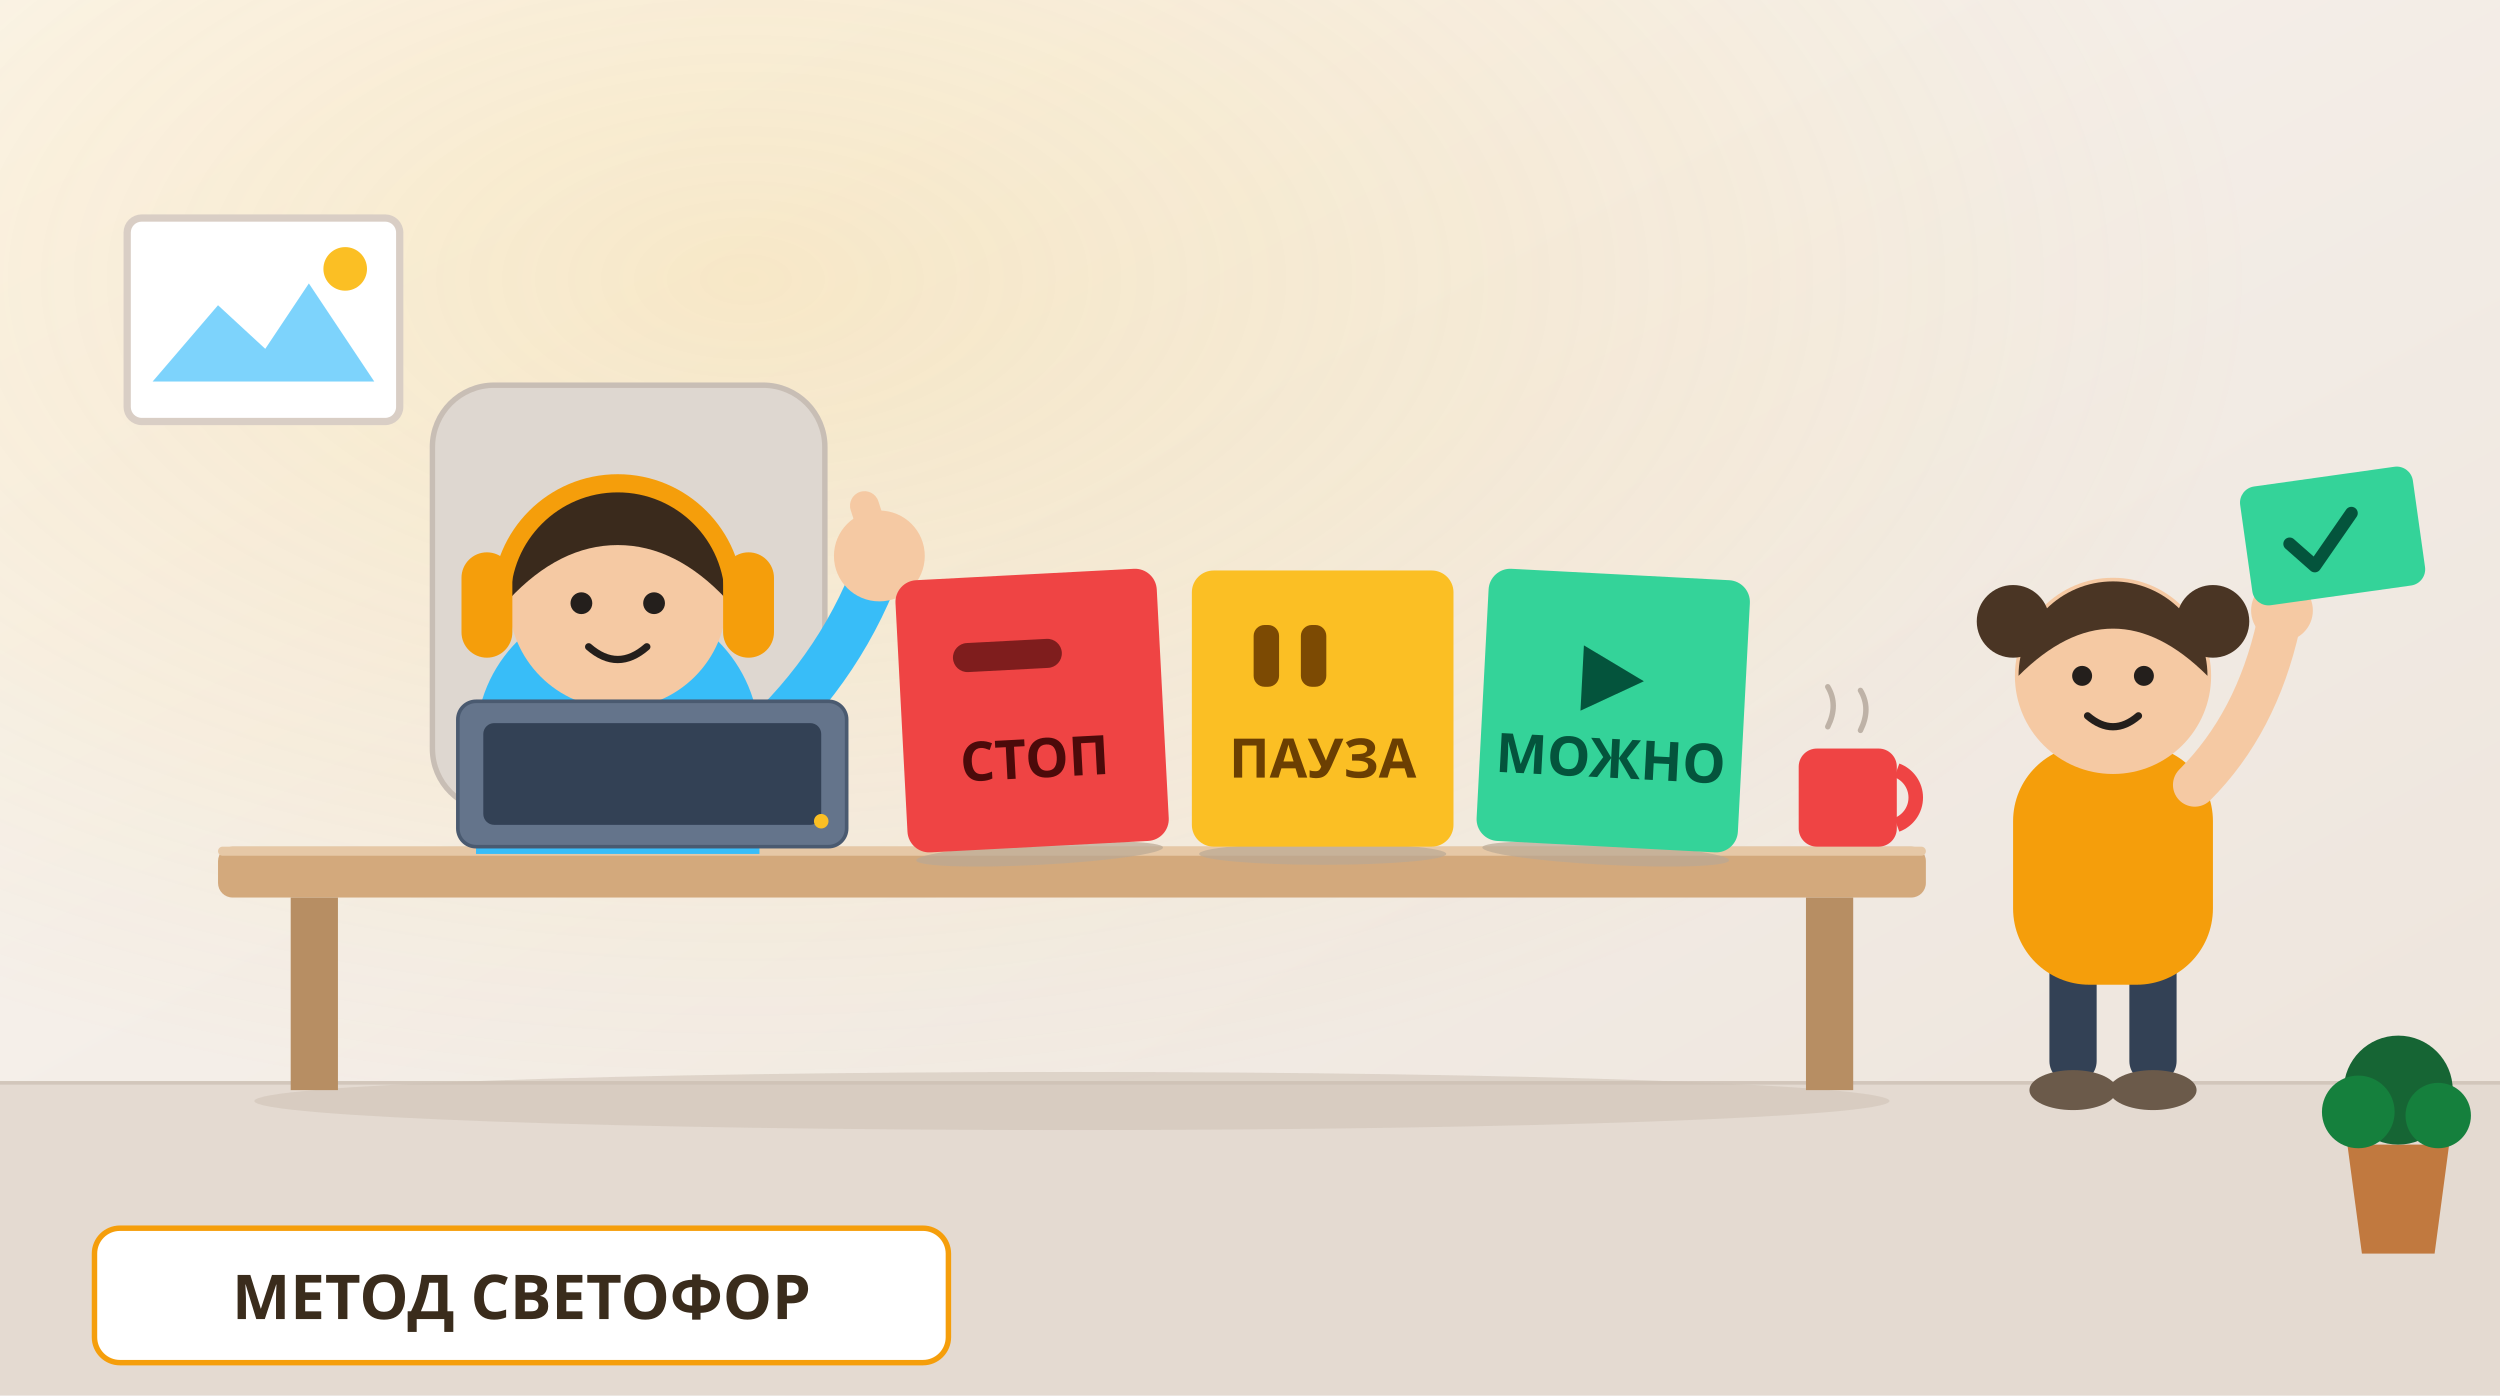
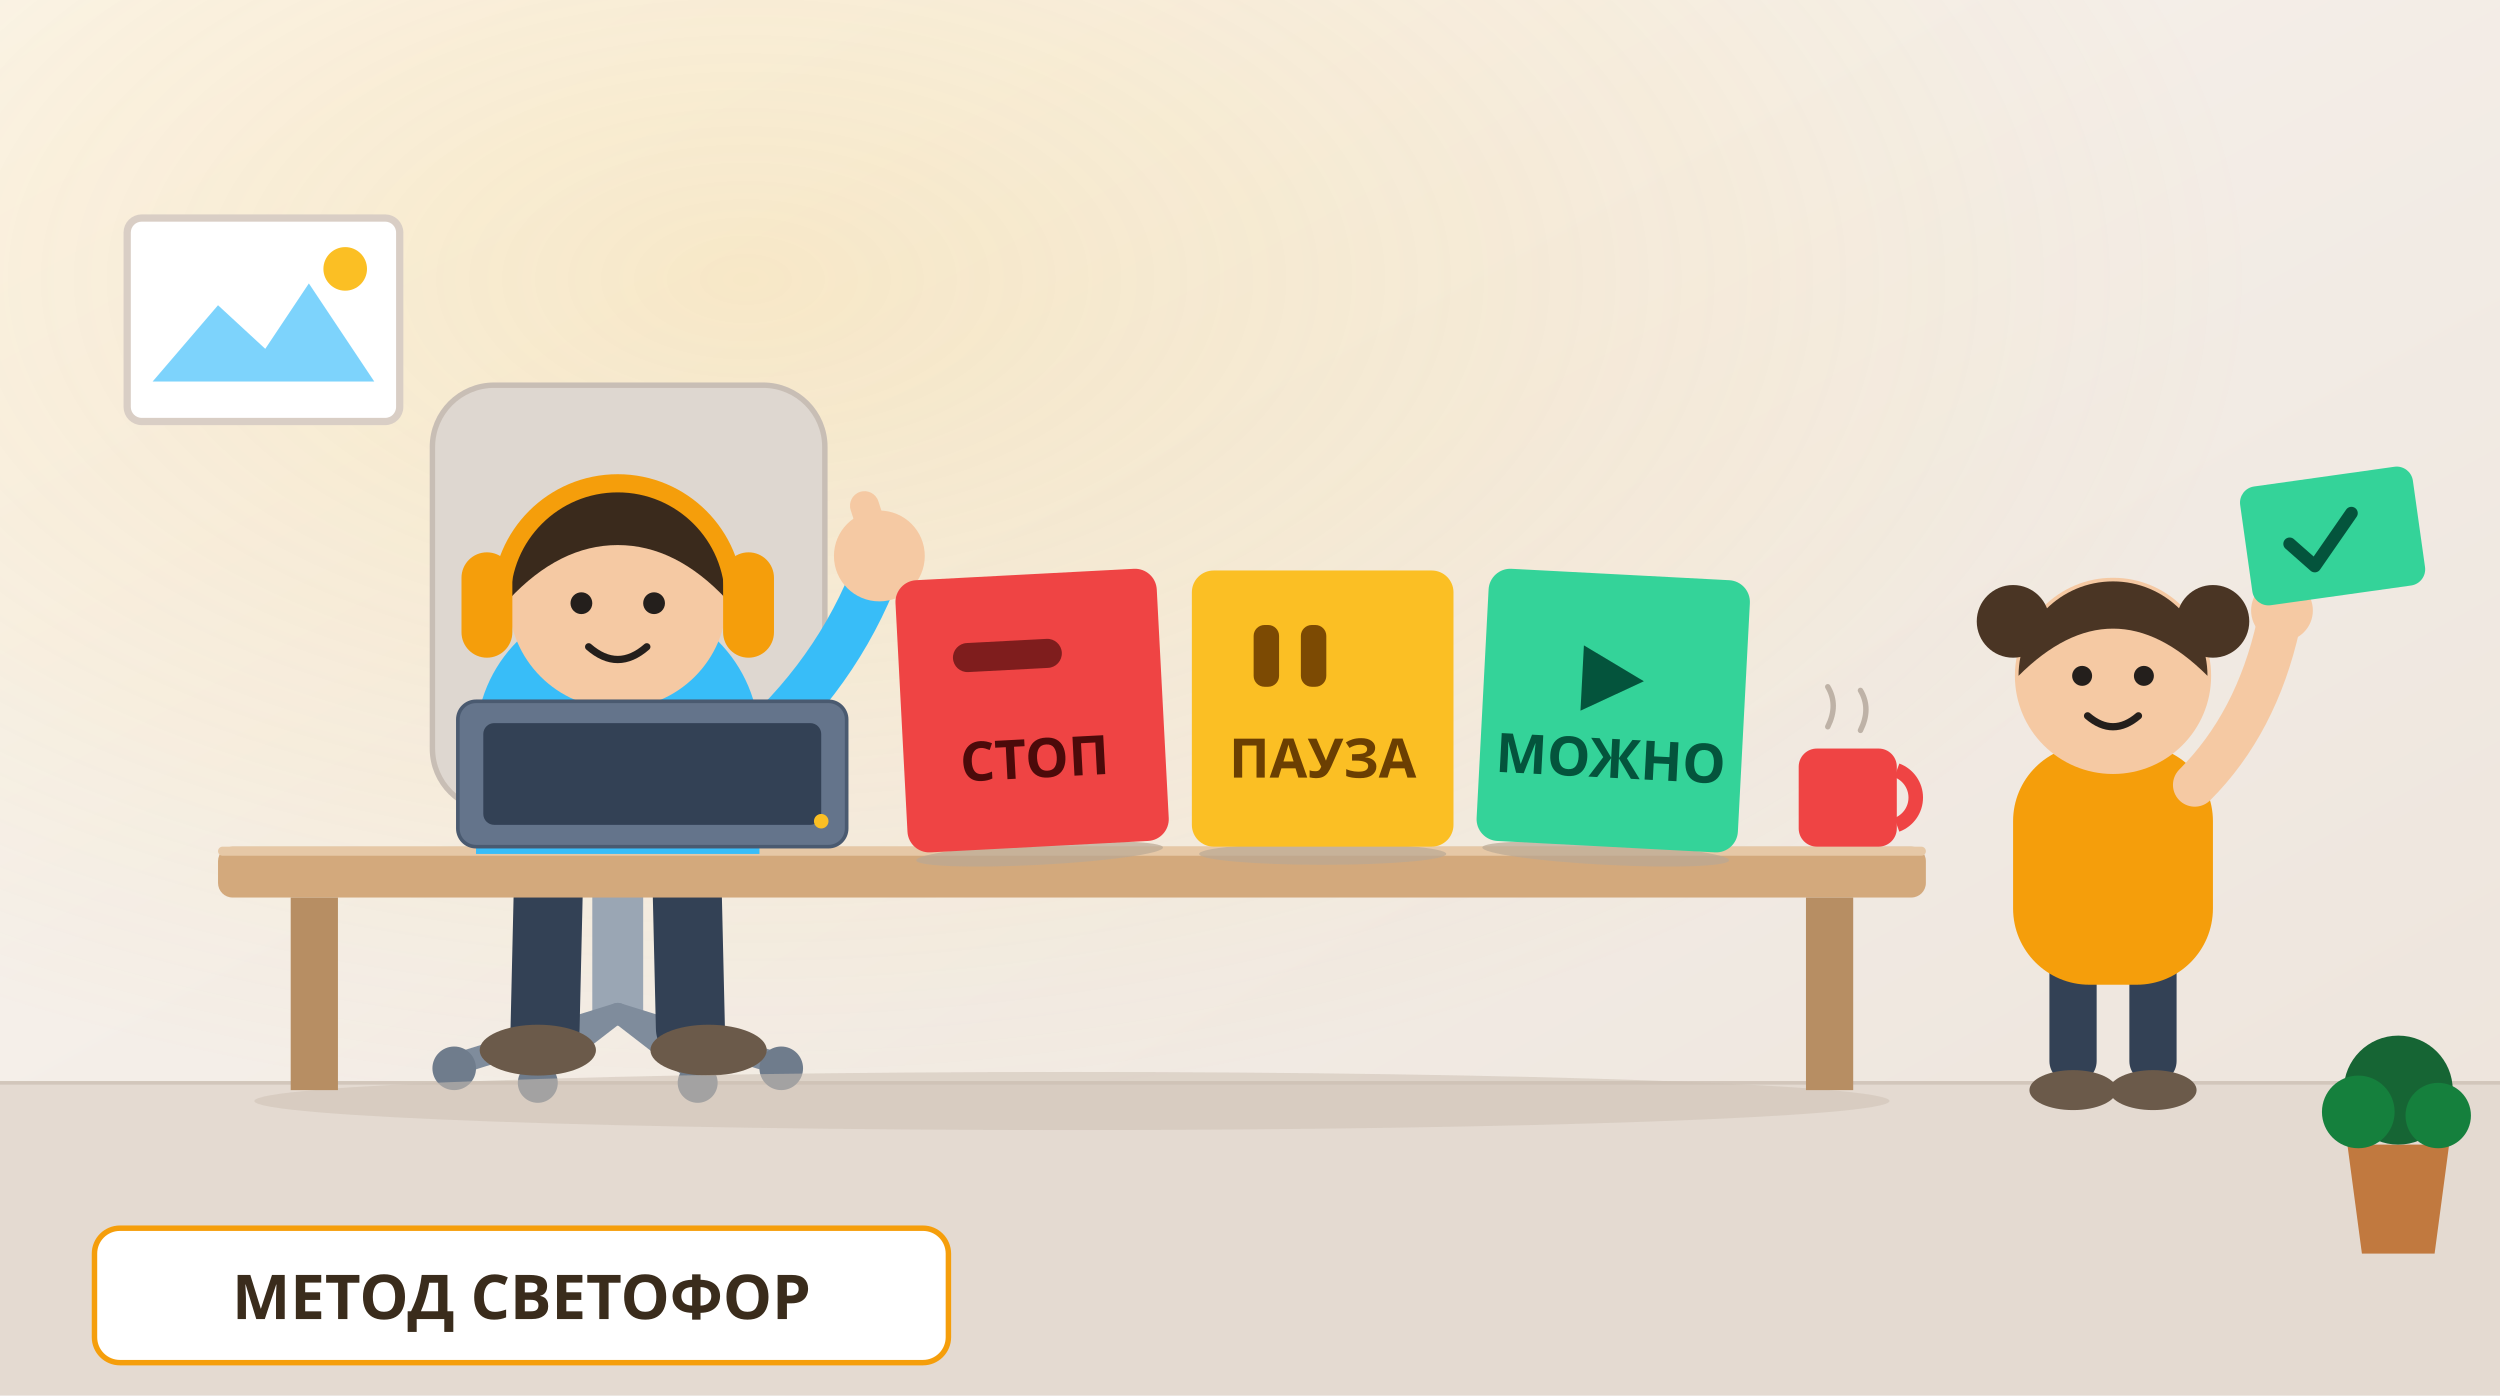
<svg xmlns="http://www.w3.org/2000/svg" viewBox="0 0 1376 768" width="1376" height="768">
  <defs>
    <linearGradient id="bgTrafficL" x1="0%" y1="0%" x2="100%" y2="100%">
      <stop offset="0%" stop-color="#faf6f2" />
      <stop offset="100%" stop-color="#ece3da" />
    </linearGradient>
    <radialGradient id="warmTrafficL" cx="30%" cy="20%" r="60%">
      <stop offset="0%" stop-color="#fbbf24" stop-opacity="0.18" />
      <stop offset="100%" stop-color="#fbbf24" stop-opacity="0" />
    </radialGradient>
  </defs>
  <rect width="1376" height="768" fill="url(#bgTrafficL)" />
  <rect width="1376" height="768" fill="url(#warmTrafficL)" />
  <rect x="0" y="596" width="1376" height="172" fill="#e4dad1" />
  <line x1="0" y1="596" x2="1376" y2="596" stroke="#d2c6bb" stroke-width="2" />
  <rect x="70" y="120" width="150" height="112" rx="8" fill="#ffffff" stroke="#d9cec5" stroke-width="4" />
  <path d="M84 210 L120 168 L146 192 L170 156 L206 210 Z" fill="#7dd3fc" />
  <circle cx="190" cy="148" r="12" fill="#fbbf24" />
+   <g>
+     <rect x="326" y="470" width="28" height="88" fill="#9aa6b4" />
+     <line x1="340" y1="558" x2="250" y2="586" stroke="#7f8c9c" stroke-width="12" stroke-linecap="round" />
+     <line x1="340" y1="558" x2="430" y2="586" stroke="#7f8c9c" stroke-width="12" stroke-linecap="round" />
+     <line x1="340" y1="558" x2="296" y2="592" stroke="#7f8c9c" stroke-width="10" stroke-linecap="round" />
+     <line x1="340" y1="558" x2="384" y2="592" stroke="#7f8c9c" stroke-width="10" stroke-linecap="round" />
+     <circle cx="250" cy="588" r="12" fill="#6f7c8c" />
+     <circle cx="430" cy="588" r="12" fill="#6f7c8c" />
+     <circle cx="296" cy="596" r="11" fill="#6f7c8c" />
+     <circle cx="384" cy="596" r="11" fill="#6f7c8c" />
+     <path d="M302 480 L300 566" fill="none" stroke="#334155" stroke-width="38" stroke-linecap="round" />
+     <path d="M378 480 L380 566" fill="none" stroke="#334155" stroke-width="38" stroke-linecap="round" />
+     <ellipse cx="296" cy="578" rx="32" ry="14" fill="#6b5a4a" />
+     <ellipse cx="390" cy="578" rx="32" ry="14" fill="#6b5a4a" />
+   </g>
  <ellipse cx="590" cy="606" rx="450" ry="16" fill="#cdc0b5" fill-opacity="0.55" />
  <rect x="120" y="466" width="940" height="28" rx="8" fill="#d3a97c" />
  <rect x="120" y="466" width="940" height="5" rx="2.5" fill="#e6c8a6" />
  <rect x="160" y="494" width="26" height="106" fill="#b78e63" />
  <rect x="994" y="494" width="26" height="106" fill="#b78e63" />
  <rect x="238" y="212" width="216" height="234" rx="34" fill="#ded7d0" />
  <rect x="238" y="212" width="216" height="234" rx="34" fill="none" stroke="#c8beb5" stroke-width="3" />
  <path d="M262 470 v-62 a78 78 0 0 1 156 0 v62 z" fill="#38bdf8" />
  <circle cx="340" cy="330" r="60" fill="#f5c9a3" />
  <path d="M280 330 a60 60 0 0 1 120 0 q-28 -30 -60 -30 q-32 0 -60 30 z" fill="#3a2a1c" />
  <circle cx="320" cy="332" r="6" fill="#241f1c" />
  <circle cx="360" cy="332" r="6" fill="#241f1c" />
  <path d="M324 356 q16 14 32 0" fill="none" stroke="#241f1c" stroke-width="4" stroke-linecap="round" />
  <path d="M276 330 a64 64 0 0 1 128 0" fill="none" stroke="#f59e0b" stroke-width="10" stroke-linecap="round" />
  <rect x="254" y="304" width="28" height="58" rx="14" fill="#f59e0b" />
  <rect x="398" y="304" width="28" height="58" rx="14" fill="#f59e0b" />
  <path d="M404 420 q52 -42 76 -100" fill="none" stroke="#38bdf8" stroke-width="26" stroke-linecap="round" />
  <circle cx="484" cy="306" r="25" fill="#f5c9a3" />
  <rect x="470" y="270" width="16" height="30" rx="8" fill="#f5c9a3" transform="rotate(-18 478 285)" />
  <rect x="252" y="386" width="214" height="80" rx="10" fill="#64748b" stroke="#4a5a70" stroke-width="2" />
  <rect x="266" y="398" width="186" height="56" rx="6" fill="#334155" />
  <circle cx="452" cy="452" r="4" fill="#fbbf24" />
  <g transform="rotate(-3 572 466)">
    <ellipse cx="572" cy="470" rx="68" ry="6" fill="#b9a894" fill-opacity="0.7" />
    <rect x="500" y="316" width="144" height="150" rx="12" fill="#ef4444" />
    <rect x="530" y="352" width="60" height="16" rx="8" fill="#7f1d1d" />
    <text x="572" y="428" font-family="system-ui, sans-serif" font-size="30" font-weight="800" fill="#4c0a0a" text-anchor="middle">СТОП</text>
  </g>
  <g>
    <ellipse cx="728" cy="470" rx="68" ry="6" fill="#b9a894" fill-opacity="0.7" />
    <rect x="656" y="314" width="144" height="152" rx="12" fill="#fbbf24" />
    <rect x="690" y="344" width="14" height="34" rx="6" fill="#7c4a03" />
    <rect x="716" y="344" width="14" height="34" rx="6" fill="#7c4a03" />
    <text x="728" y="428" font-family="system-ui, sans-serif" font-size="30" font-weight="800" fill="#6b3f02" text-anchor="middle">ПАУЗА</text>
  </g>
  <g transform="rotate(3 884 466)">
    <ellipse cx="884" cy="470" rx="68" ry="6" fill="#b9a894" fill-opacity="0.7" />
    <rect x="812" y="316" width="144" height="150" rx="12" fill="#34d399" />
    <path d="M866 356 l34 18 l-34 18 z" fill="#04543c" />
    <text x="884" y="428" font-family="system-ui, sans-serif" font-size="30" font-weight="800" fill="#04543c" text-anchor="middle">МОЖНО</text>
  </g>
  <rect x="990" y="412" width="54" height="54" rx="10" fill="#ef4444" />
  <path d="M1044 424 a16 16 0 0 1 0 30" fill="none" stroke="#ef4444" stroke-width="8" />
  <path d="M1006 400 q6 -12 0 -22 M1024 402 q6 -12 0 -22" fill="none" stroke="#a89b8e" stroke-width="3" stroke-linecap="round" opacity="0.7" />
  <rect x="1128" y="520" width="26" height="76" rx="12" fill="#334155" />
  <rect x="1172" y="520" width="26" height="76" rx="12" fill="#334155" />
  <ellipse cx="1141" cy="600" rx="24" ry="11" fill="#6b5a4a" />
  <ellipse cx="1185" cy="600" rx="24" ry="11" fill="#6b5a4a" />
  <rect x="1108" y="410" width="110" height="132" rx="42" fill="#f59e0b" />
  <circle cx="1163" cy="372" r="54" fill="#f5c9a3" />
  <circle cx="1108" cy="342" r="20" fill="#4a3524" />
  <circle cx="1218" cy="342" r="20" fill="#4a3524" />
  <path d="M1111 372 a52 52 0 0 1 104 0 q-26 -26 -52 -26 q-26 0 -52 26 z" fill="#4a3524" />
  <circle cx="1146" cy="372" r="5.5" fill="#241f1c" />
  <circle cx="1180" cy="372" r="5.5" fill="#241f1c" />
  <path d="M1149 394 q14 12 28 0" fill="none" stroke="#241f1c" stroke-width="4" stroke-linecap="round" />
  <path d="M1208 432 q34 -34 46 -88" fill="none" stroke="#f5c9a3" stroke-width="24" stroke-linecap="round" />
  <circle cx="1256" cy="336" r="17" fill="#f5c9a3" />
  <g transform="rotate(-8 1284 296)">
    <rect x="1236" y="262" width="96" height="66" rx="9" fill="#34d399" />
    <path d="M1260 296 l12 14 l24 -26" fill="none" stroke="#04543c" stroke-width="7" stroke-linecap="round" stroke-linejoin="round" />
  </g>
  <path d="M1300 690 l-8 -60 h56 l-8 60 z" fill="#c1793f" />
  <circle cx="1320" cy="600" r="30" fill="#166534" />
  <circle cx="1298" cy="612" r="20" fill="#15803d" />
  <circle cx="1342" cy="614" r="18" fill="#15803d" />
  <rect x="52" y="676" width="470" height="74" rx="14" fill="#ffffff" stroke="#f59e0b" stroke-width="3" />
  <text x="287" y="726" font-family="system-ui, sans-serif" font-size="34" font-weight="800" fill="#3a2c1c" text-anchor="middle">МЕТОД СВЕТОФОР</text>
</svg>
